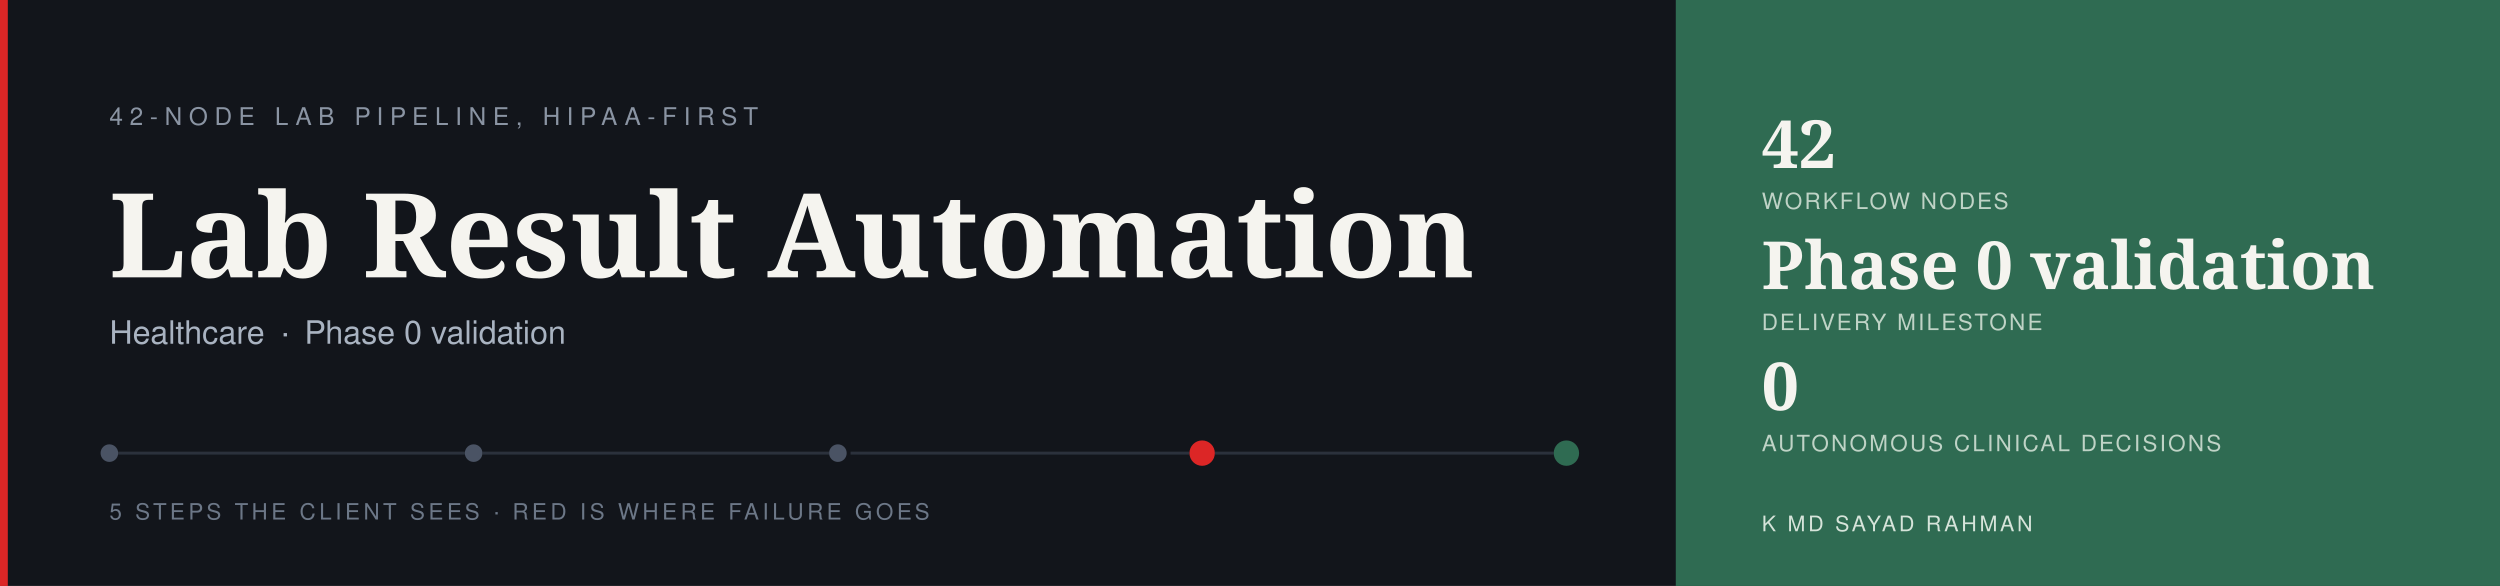
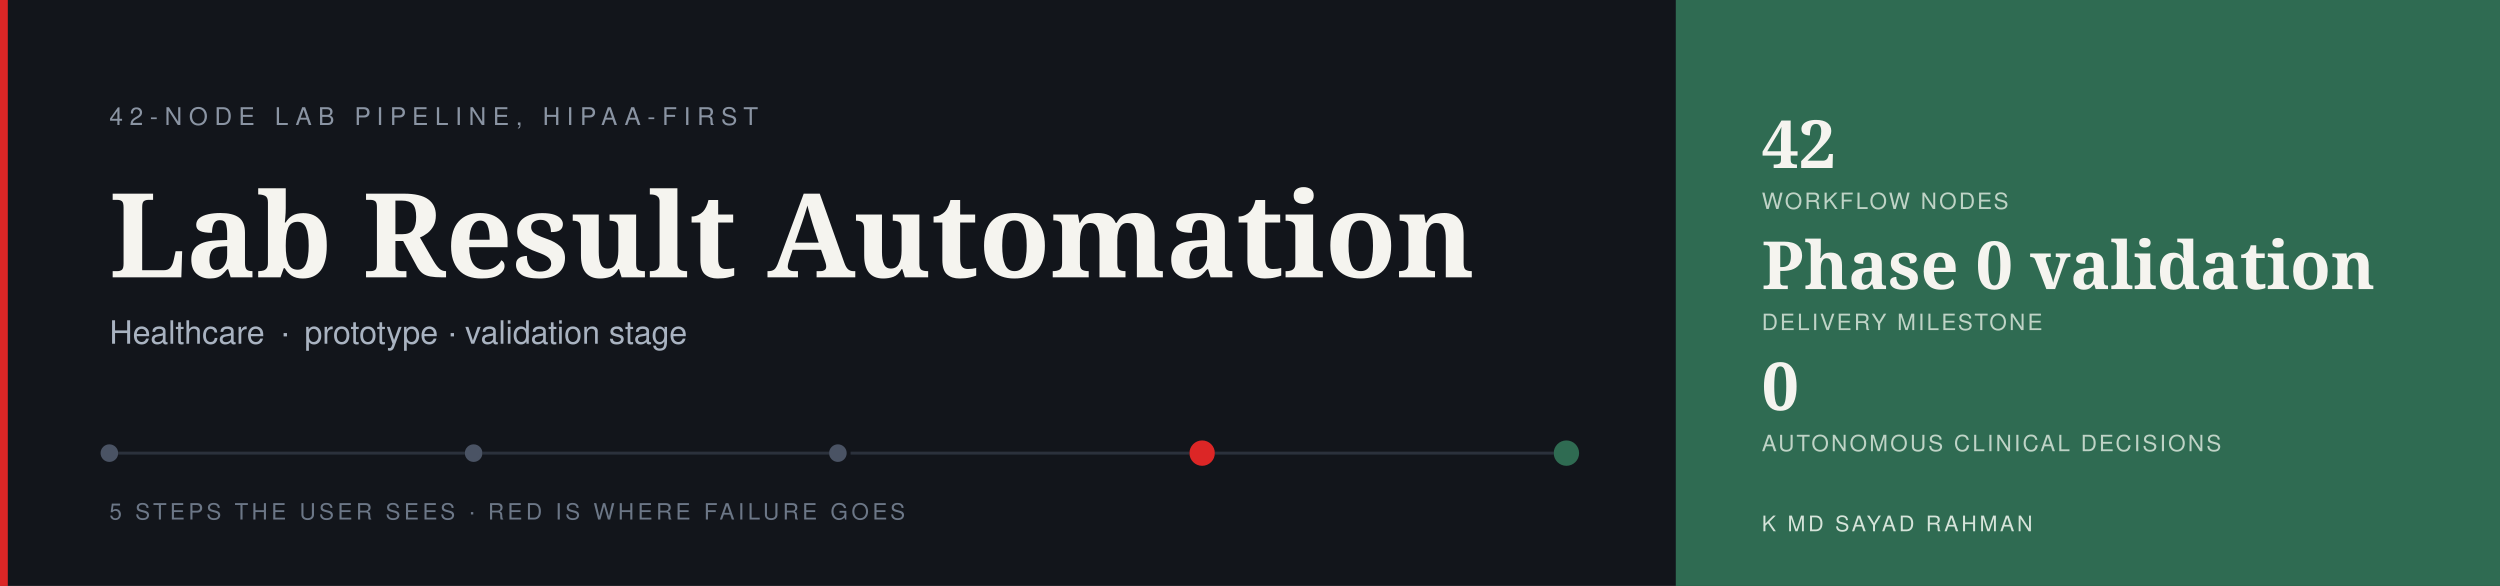
<svg xmlns="http://www.w3.org/2000/svg" width="1280" height="300" viewBox="0 0 1280 300" role="img" aria-label="Lab Result Automation — 42-node lab pipeline, HIPAA-first">
  <rect width="1280" height="300" fill="#12151B" />
  <rect x="858" y="0" width="422" height="300" fill="#2F6B52" />
  <rect x="0" y="0" width="4" height="300" fill="#DC2626" />
  <text x="56" y="64" font-family="Helvetica,Arial,sans-serif" font-size="12.5" letter-spacing="3.4" fill="#8A94A3">42-NODE LAB PIPELINE, HIPAA-FIRST</text>
  <text x="56" y="142" font-family="Georgia,serif" font-size="60" font-weight="700" fill="#F5F4EF">Lab Result Automation</text>
-   <text x="56" y="176" font-family="Helvetica,Arial,sans-serif" font-size="16.5" fill="#A9B3C1">Healthcare  ·  Phase 0 validation</text>
+   <text x="56" y="176" font-family="Helvetica,Arial,sans-serif" font-size="16.5" fill="#A9B3C1">Healthcare  ·  prototype · validation stage</text>
  <line x1="60.5" y1="232" x2="238.0" y2="232" stroke="#2B313C" stroke-width="1.5" />
  <line x1="247.0" y1="232" x2="424.5" y2="232" stroke="#2B313C" stroke-width="1.5" />
  <line x1="435.5" y1="232" x2="609.0" y2="232" stroke="#2B313C" stroke-width="1.5" />
  <line x1="622.0" y1="232" x2="795.5" y2="232" stroke="#2B313C" stroke-width="1.5" />
  <circle cx="56.0" cy="232" r="4.5" fill="#4A5364" />
  <circle cx="242.5" cy="232" r="4.5" fill="#4A5364" />
  <circle cx="429.0" cy="232" r="4.5" fill="#4A5364" />
  <circle cx="615.5" cy="232" r="6.5" fill="#DC2626" />
  <circle cx="802.0" cy="232" r="6.5" fill="#2F6B52" />
-   <text x="56" y="266" font-family="Helvetica,Arial,sans-serif" font-size="11.5" letter-spacing="1.8" fill="#6C7787">5 STEPS THE CLIENT SEES · RED IS WHERE FAILURE GOES</text>
+   <text x="56" y="266" font-family="Helvetica,Arial,sans-serif" font-size="11.5" letter-spacing="1.8" fill="#6C7787">5 STEPS THE USER SEES · RED IS WHERE FAILURE GOES</text>
  <text x="902" y="86" font-family="Georgia,serif" font-size="34" font-weight="700" fill="#F5F4EF">42</text>
  <text x="902" y="107" font-family="Helvetica,Arial,sans-serif" font-size="11.5" letter-spacing="1.15" fill="#BFD3C6">WORKFLOW NODES</text>
  <text x="902" y="148" font-family="Georgia,serif" font-size="34" font-weight="700" fill="#F5F4EF">Phase 0 validation</text>
  <text x="902" y="169" font-family="Helvetica,Arial,sans-serif" font-size="11.5" letter-spacing="1.15" fill="#BFD3C6">DELIVERY MILESTONE</text>
  <text x="902" y="210" font-family="Georgia,serif" font-size="34" font-weight="700" fill="#F5F4EF">0</text>
  <text x="902" y="231" font-family="Helvetica,Arial,sans-serif" font-size="11.5" letter-spacing="1.15" fill="#BFD3C6">AUTONOMOUS CLINICAL DECISIONS</text>
  <text x="902" y="272" font-family="Helvetica,Arial,sans-serif" font-size="11" letter-spacing="1.4" fill="#D6E4DA">K MD SAYAD RAHMAN</text>
</svg>
